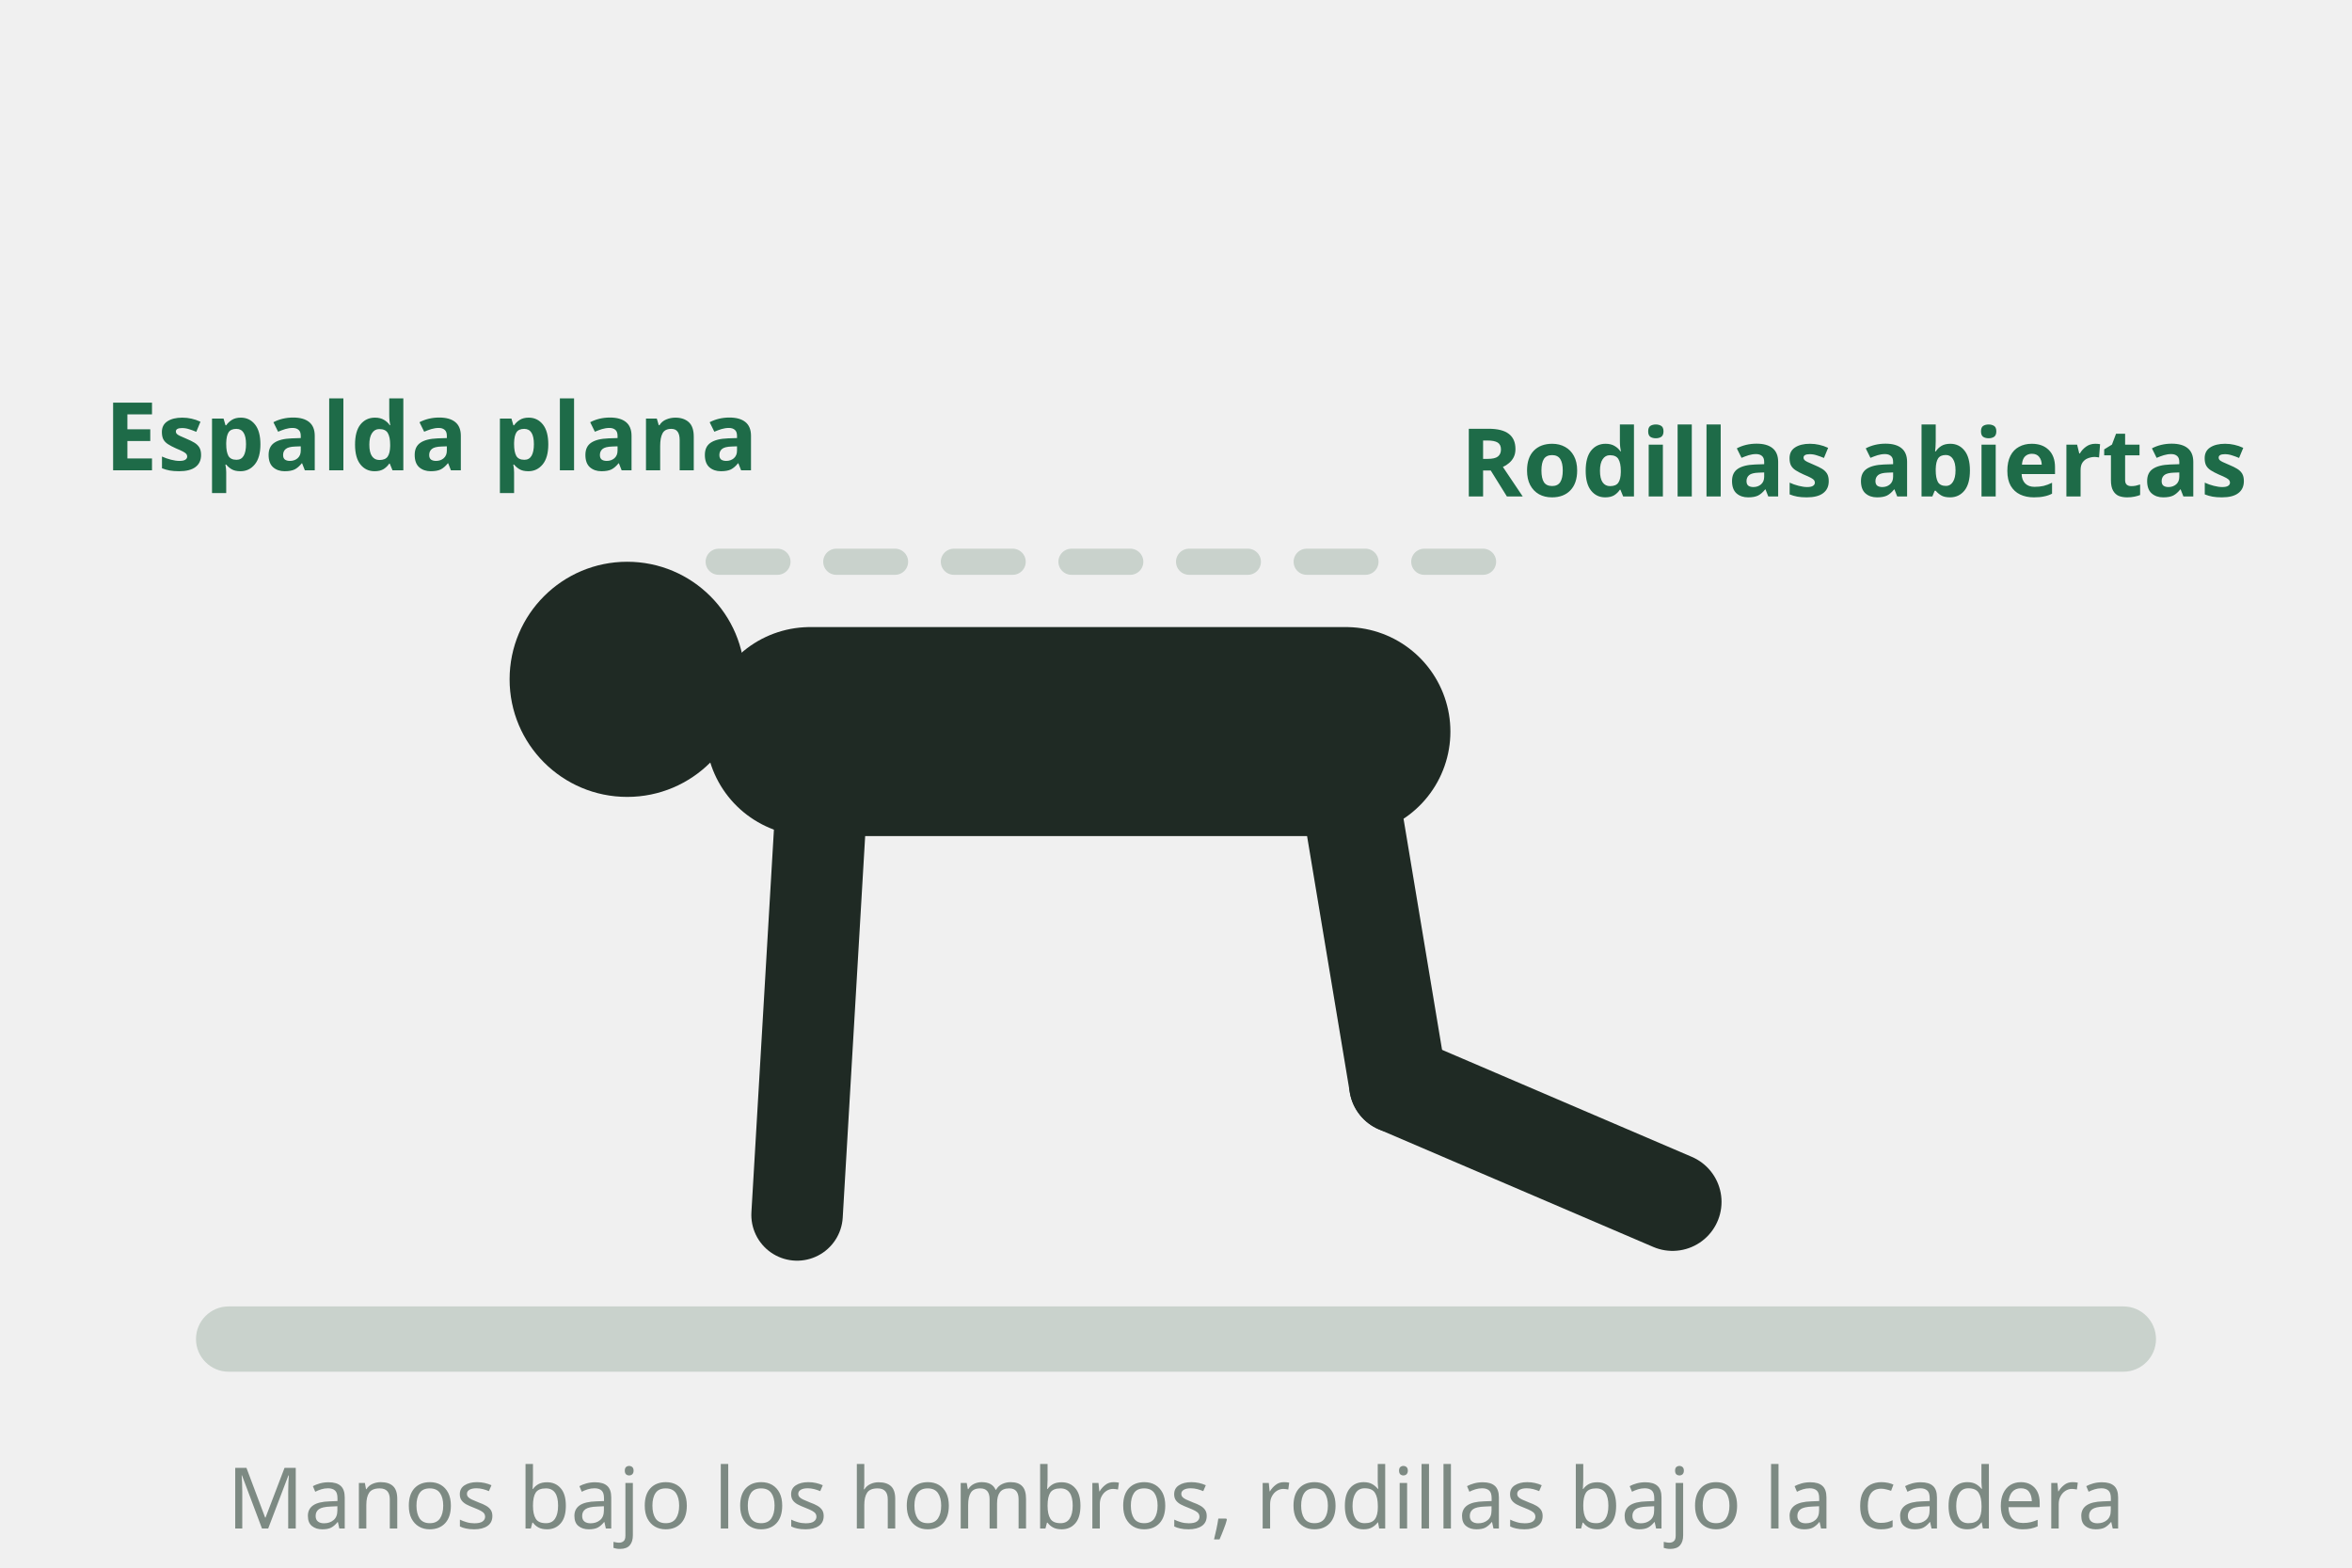
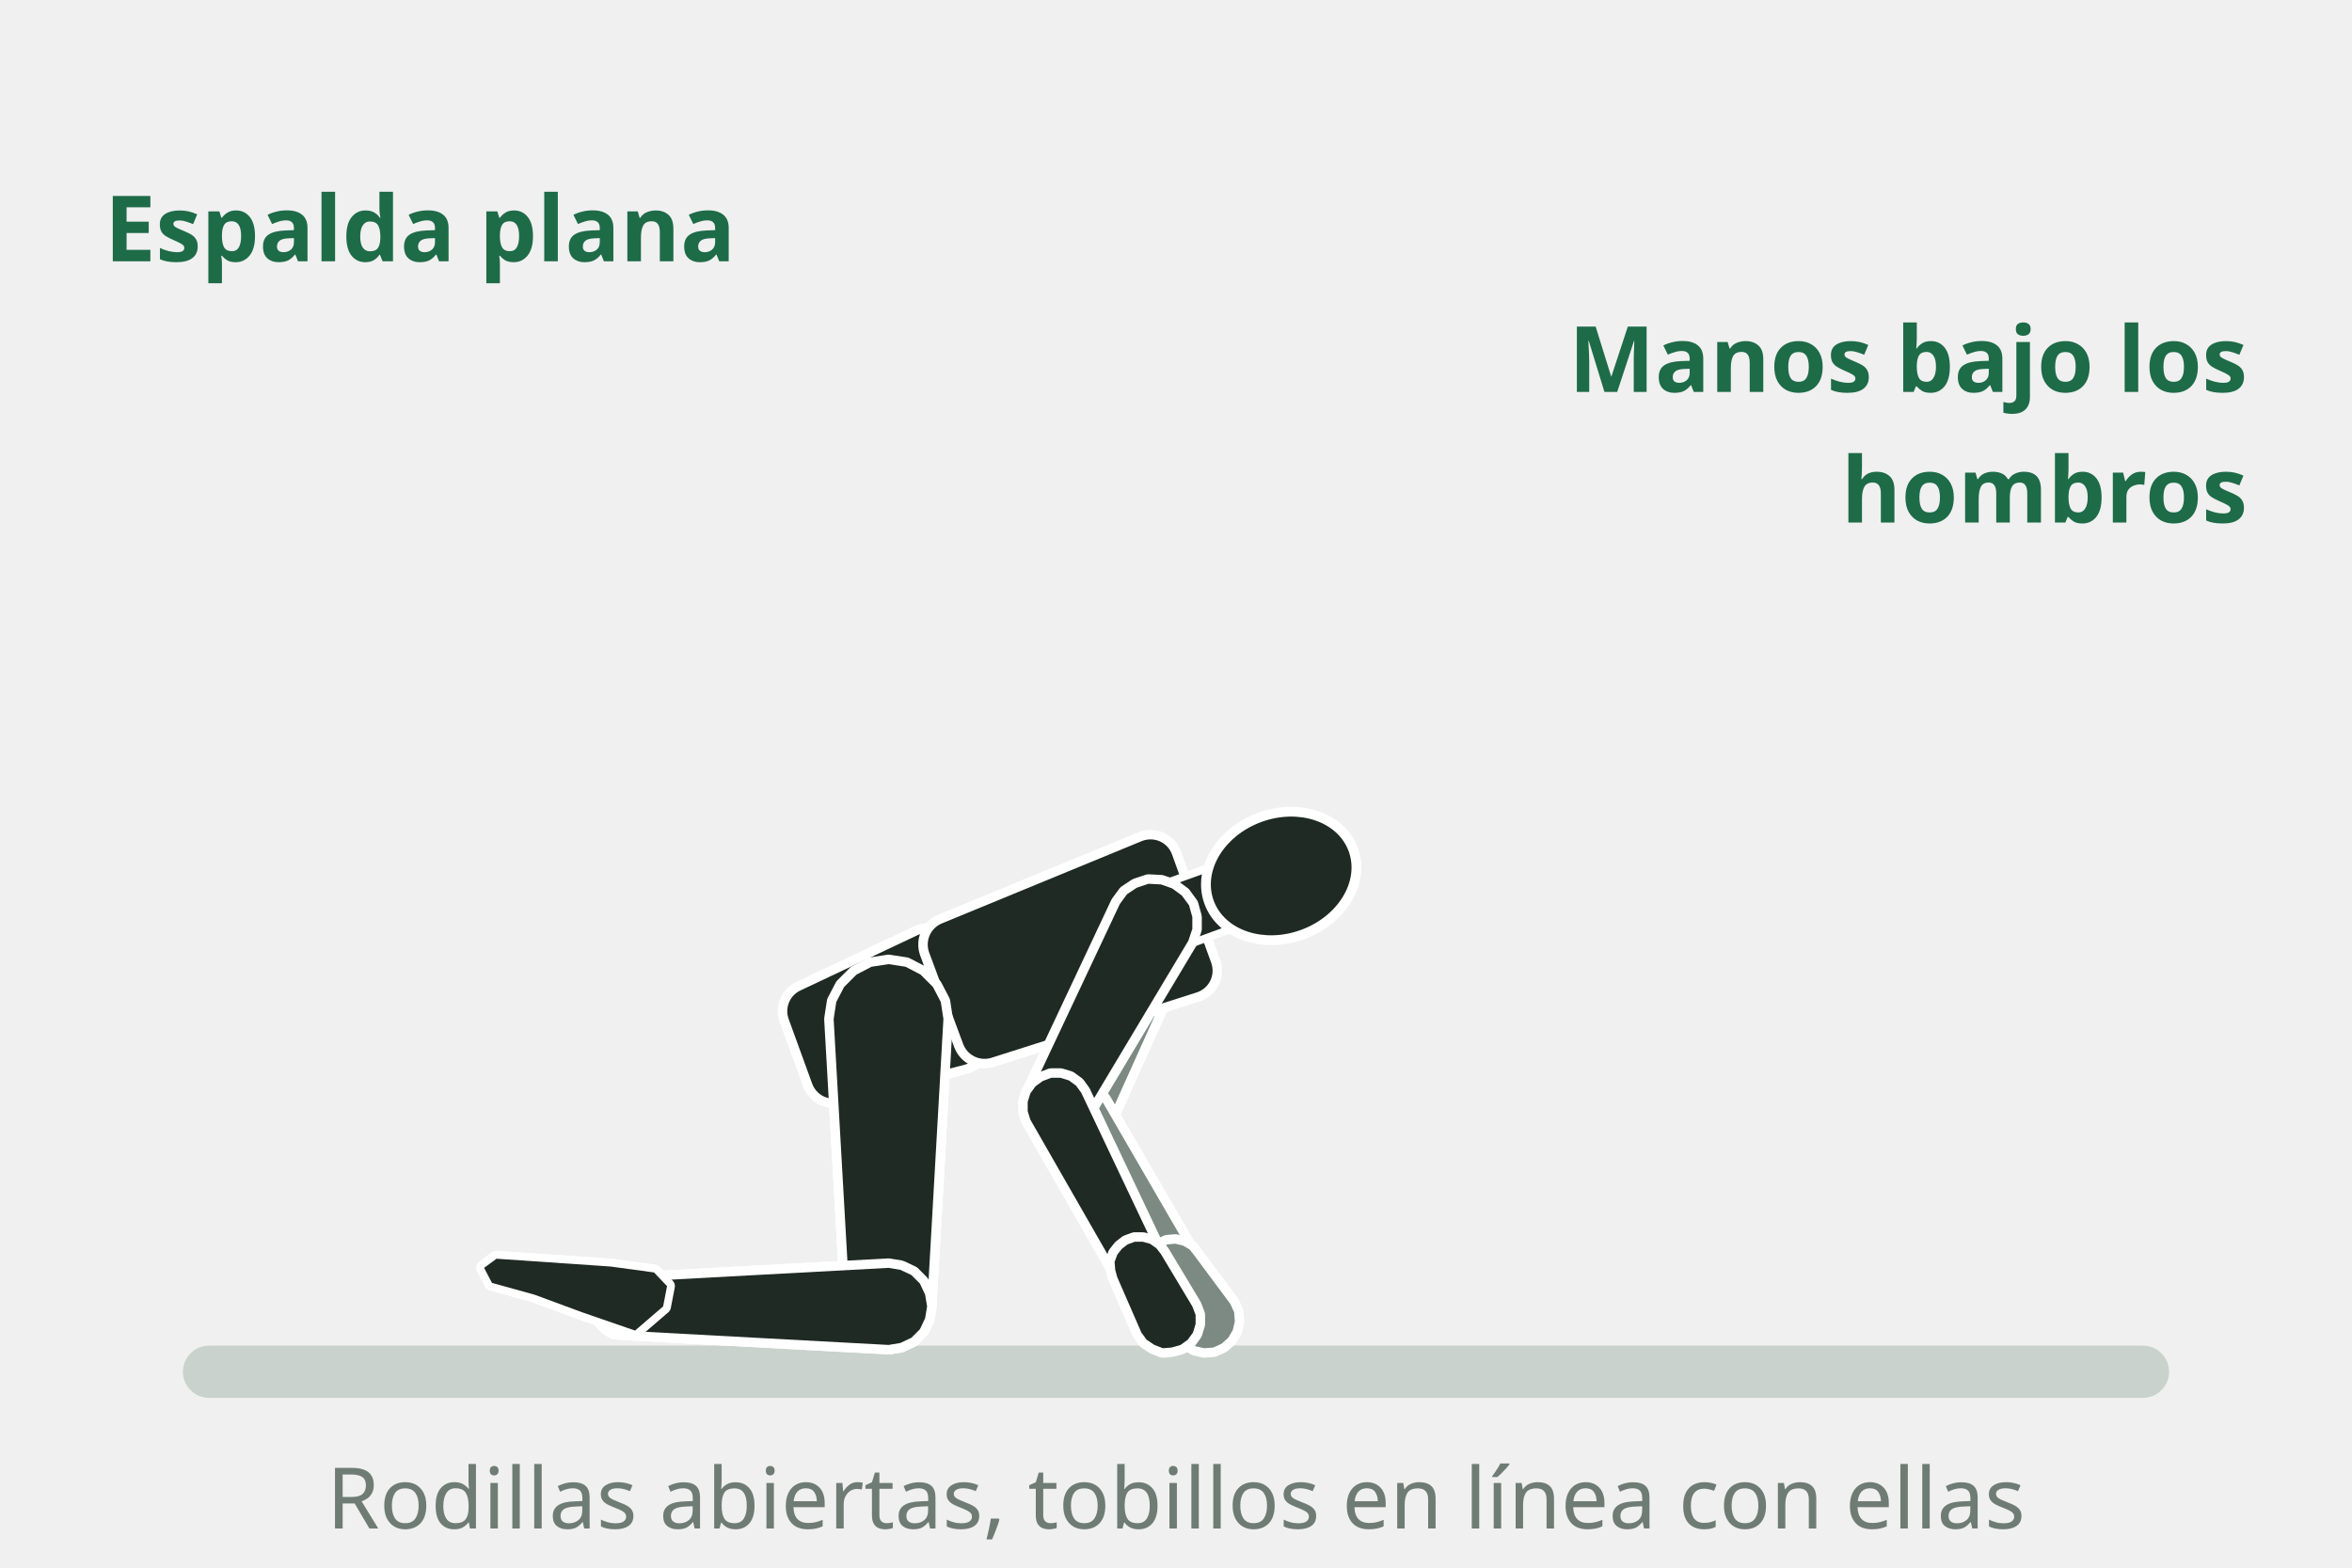
<svg xmlns="http://www.w3.org/2000/svg" viewBox="0 0 360 240" width="360" height="240" role="img" aria-label="Cuatro apoyos con las rodillas abiertas y la espalda plana">
  <style>
-     .izq { font: 700 14.5px system-ui, sans-serif; fill: #1E6B48; text-anchor: start }
-     .der { font: 700 14.5px system-ui, sans-serif; fill: #1E6B48; text-anchor: end }
-     .cen { font: 700 14.5px system-ui, sans-serif; fill: #1E6B48; text-anchor: middle }
-     .mal { font: 700 14.5px system-ui, sans-serif; fill: #c4634f; text-anchor: middle }
-     .pie { font: 400 13px system-ui, sans-serif; fill: #7d8a83; text-anchor: middle }
+     .izq { font: 700 14px system-ui, sans-serif; fill: #1E6B48; text-anchor: start }
+     .der { font: 700 14px system-ui, sans-serif; fill: #1E6B48; text-anchor: end }
+     .cen { font: 700 14px system-ui, sans-serif; fill: #1E6B48; text-anchor: middle }
+     .mal { font: 700 14px system-ui, sans-serif; fill: #c4634f; text-anchor: middle }
+     .pie { font: 400 13px system-ui, sans-serif; fill: #6f7c75; text-anchor: middle }
  </style>
-   <rect x="30" y="200" width="300" height="10" rx="5" fill="#c9d2cc" />
-   <circle cx="96" cy="104" r="18" fill="#1f2a24" />
-   <path d="M124 112 L206 112" stroke="#1f2a24" stroke-width="32" stroke-linecap="round" stroke-linejoin="round" fill="none" />
-   <path d="M126 118 L122 186" stroke="#1f2a24" stroke-width="14" stroke-linecap="round" stroke-linejoin="round" fill="none" />
-   <path d="M206 118 L214 166" stroke="#1f2a24" stroke-width="15" stroke-linecap="round" stroke-linejoin="round" fill="none" />
-   <path d="M214 166 L256 184" stroke="#1f2a24" stroke-width="15" stroke-linecap="round" stroke-linejoin="round" fill="none" />
-   <path d="M110 86 L230 86" stroke="#c9d2cc" stroke-width="4" stroke-dasharray="9 9" stroke-linecap="round" fill="none" />
-   <text class="izq" x="16" y="72">Espalda plana</text>
-   <text class="der" x="344" y="76">Rodillas abiertas</text>
-   <text class="pie" x="180" y="234">Manos bajo los hombros, rodillas bajo la cadera</text>
+   <rect x="28" y="206" width="304" height="8" rx="4" fill="#c9d2cc" />
+   <path d="M130.1 200.0 L130.4 201.8 L131.2 203.5 L132.5 204.8 L134.2 205.6 L136.0 205.9 L137.8 205.6 L139.5 204.8 L140.8 203.5 L141.6 201.8 L141.9 200.0 L144.4 156.0 L144.0 153.4 L142.8 151.1 L140.9 149.2 L138.6 148.0 L136.0 147.6 L133.4 148.0 L131.1 149.2 L129.2 151.1 L128.0 153.4 L127.6 156.0 Z" fill="#ffffff" stroke="#ffffff" stroke-width="2.9" stroke-linejoin="round" />
+   <path d="M130.1 200.0 L130.4 201.8 L131.2 203.5 L132.5 204.8 L134.2 205.6 L136.0 205.9 L137.8 205.6 L139.5 204.8 L140.8 203.5 L141.6 201.8 L141.9 200.0 L144.4 156.0 L144.0 153.4 L142.8 151.1 L140.9 149.2 L138.6 148.0 L136.0 147.6 L133.4 148.0 L131.1 149.2 L129.2 151.1 L128.0 153.4 L127.6 156.0 Z" fill="#7c8a83" />
+   <path d="M95.3 196.3 L94.1 196.4 L93.1 197.0 L92.3 197.8 L91.7 198.8 L91.6 200.0 L91.7 201.2 L92.3 202.2 L93.1 203.0 L94.1 203.6 L95.3 203.7 L136.0 205.9 L137.8 205.6 L139.5 204.8 L140.8 203.5 L141.6 201.8 L141.9 200.0 L141.6 198.2 L140.8 196.5 L139.5 195.2 L137.8 194.4 L136.0 194.1 Z" fill="#ffffff" stroke="#ffffff" stroke-width="2.9" stroke-linejoin="round" />
+   <path d="M95.3 196.3 L94.1 196.4 L93.1 197.0 L92.3 197.8 L91.7 198.8 L91.6 200.0 L91.7 201.2 L92.3 202.2 L93.1 203.0 L94.1 203.6 L95.3 203.7 L136.0 205.9 L137.8 205.6 L139.5 204.8 L140.8 203.5 L141.6 201.8 L141.9 200.0 L141.6 198.2 L140.8 196.5 L139.5 195.2 L137.8 194.4 L136.0 194.1 Z" fill="#7c8a83" />
+   <path d="M97.2 203.7 L89.1 200.9 L81.8 198.2 L75.3 196.4 L74.1 194.1 L76.0 192.7 L93.5 193.9 L100.1 194.8 L102.1 196.9 L101.5 200.0 Z" fill="#ffffff" stroke="#ffffff" stroke-width="2.4" stroke-linejoin="round" />
+   <path d="M97.2 203.7 L89.1 200.9 L81.8 198.2 L75.3 196.4 L74.1 194.1 L76.0 192.7 L93.5 193.9 L100.1 194.8 L102.1 196.9 L101.5 200.0 Z" fill="#7c8a83" />
+   <path d="M160.9 169.3 L160.6 170.7 L160.7 172.0 L161.3 173.3 L162.2 174.3 L163.4 175.0 L164.7 175.3 L166.1 175.2 L167.3 174.6 L168.4 173.7 L169.1 172.5 L182.2 143.4 L182.6 141.6 L182.4 139.7 L181.6 138.0 L180.4 136.6 L178.8 135.7 L177.0 135.3 L175.1 135.5 L173.4 136.2 L172.0 137.4 L171.1 139.0 Z" fill="#ffffff" stroke="#ffffff" stroke-width="2.9" stroke-linejoin="round" />
+   <path d="M160.9 169.3 L160.6 170.7 L160.7 172.0 L161.3 173.3 L162.2 174.3 L163.4 175.0 L164.7 175.3 L166.1 175.2 L167.3 174.6 L168.4 173.7 L169.1 172.5 L182.2 143.4 L182.6 141.6 L182.4 139.7 L181.6 138.0 L180.4 136.6 L178.8 135.7 L177.0 135.3 L175.1 135.5 L173.4 136.2 L172.0 137.4 L171.1 139.0 Z" fill="#7c8a83" />
+   <path d="M176.9 195.9 L177.6 196.7 L178.4 197.2 L179.5 197.5 L180.5 197.4 L181.4 196.9 L182.2 196.3 L182.7 195.4 L183.0 194.4 L182.9 193.3 L182.5 192.4 L168.7 168.6 L167.8 167.5 L166.6 166.8 L165.3 166.5 L163.9 166.6 L162.6 167.2 L161.6 168.1 L160.9 169.3 L160.6 170.6 L160.7 172.0 L161.3 173.3 Z" fill="#ffffff" stroke="#ffffff" stroke-width="2.9" stroke-linejoin="round" />
+   <path d="M176.9 195.9 L177.6 196.7 L178.4 197.2 L179.5 197.5 L180.5 197.4 L181.4 196.9 L182.2 196.3 L182.7 195.4 L183.0 194.4 L182.9 193.3 L182.5 192.4 L168.7 168.6 L167.8 167.5 L166.6 166.8 L165.3 166.5 L163.9 166.6 L162.6 167.2 L161.6 168.1 L160.9 169.3 L160.6 170.6 L160.7 172.0 L161.3 173.3 Z" fill="#7c8a83" />
+   <path d="M180.9 204.4 L181.8 205.4 L183.0 206.1 L184.3 206.4 L185.7 206.3 L187.0 205.7 L188.0 204.8 L188.7 203.6 L189.0 202.3 L188.9 200.9 L188.3 199.6 L182.8 192.2 L182.1 191.3 L181.1 190.7 L179.9 190.4 L178.7 190.5 L177.7 191.0 L176.8 191.8 L176.2 192.8 L175.9 193.9 L176.0 195.1 L176.5 196.2 Z" fill="#ffffff" stroke="#ffffff" stroke-width="2.9" stroke-linejoin="round" />
+   <path d="M180.9 204.4 L181.8 205.4 L183.0 206.1 L184.3 206.4 L185.7 206.3 L187.0 205.7 L188.0 204.8 L188.7 203.6 L189.0 202.3 L188.9 200.9 L188.3 199.6 L182.8 192.2 L182.1 191.3 L181.1 190.7 L179.9 190.4 L178.7 190.5 L177.7 191.0 L176.8 191.8 L176.2 192.8 L175.9 193.9 L176.0 195.1 L176.5 196.2 Z" fill="#7c8a83" />
+   <path d="M142.0 146.3 L124.0 154.8 L127.6 164.7 L146.8 159.6 Z" fill="#ffffff" stroke="#ffffff" stroke-width="9.9" stroke-linejoin="round" />
+   <path d="M142.0 146.3 L124.0 154.8 L127.6 164.7 L146.8 159.6 Z" fill="#1f2a24" stroke="#1f2a24" stroke-width="7.0" stroke-linejoin="round" />
+   <path d="M176.1 132.0 L145.5 144.6 L150.7 158.6 L182.1 148.6 Z" fill="#ffffff" stroke="#ffffff" stroke-width="9.9" stroke-linejoin="round" />
+   <path d="M176.1 132.0 L145.5 144.6 L150.7 158.6 L182.1 148.6 Z" fill="#1f2a24" stroke="#1f2a24" stroke-width="7.0" stroke-linejoin="round" />
+   <path d="M191.4 140.5 L192.6 139.9 L193.5 138.9 L194.1 137.6 L194.3 136.2 L194.0 134.9 L193.3 133.7 L192.3 132.8 L191.1 132.2 L189.7 132.0 L188.3 132.3 L175.5 136.9 L174.3 137.6 L173.4 138.6 L172.8 139.9 L172.6 141.2 L172.9 142.6 L173.6 143.8 L174.6 144.7 L175.8 145.3 L177.2 145.5 L178.5 145.2 Z" fill="#ffffff" stroke="#ffffff" stroke-width="2.4" stroke-linejoin="round" />
+   <path d="M191.4 140.5 L192.6 139.9 L193.5 138.9 L194.1 137.6 L194.3 136.2 L194.0 134.9 L193.3 133.7 L192.3 132.8 L191.1 132.2 L189.7 132.0 L188.3 132.3 L175.5 136.9 L174.3 137.6 L173.4 138.6 L172.8 139.9 L172.6 141.2 L172.9 142.6 L173.6 143.8 L174.6 144.7 L175.8 145.3 L177.2 145.5 L178.5 145.2 Z" fill="#1f2a24" />
+   <ellipse cx="196.1" cy="134.1" rx="10.3" ry="12.5" fill="#ffffff" transform="rotate(70.0 196.1 134.1)" />
+   <ellipse cx="196.1" cy="134.1" rx="8.8" ry="11.0" fill="#1f2a24" transform="rotate(70.0 196.1 134.1)" />
+   <path d="M130.1 200.0 L130.4 201.8 L131.2 203.5 L132.5 204.8 L134.2 205.6 L136.0 205.9 L137.8 205.6 L139.5 204.8 L140.8 203.5 L141.6 201.8 L141.9 200.0 L144.4 156.0 L144.0 153.4 L142.8 151.1 L140.9 149.2 L138.6 148.0 L136.0 147.6 L133.4 148.0 L131.1 149.2 L129.2 151.1 L128.0 153.4 L127.6 156.0 Z" fill="#ffffff" stroke="#ffffff" stroke-width="2.9" stroke-linejoin="round" />
+   <path d="M130.1 200.0 L130.4 201.8 L131.2 203.5 L132.5 204.8 L134.2 205.6 L136.0 205.9 L137.8 205.6 L139.5 204.8 L140.8 203.5 L141.6 201.8 L141.9 200.0 L144.4 156.0 L144.0 153.4 L142.8 151.1 L140.9 149.2 L138.6 148.0 L136.0 147.6 L133.4 148.0 L131.1 149.2 L129.2 151.1 L128.0 153.4 L127.6 156.0 Z" fill="#1f2a24" />
+   <path d="M95.3 196.3 L94.1 196.4 L93.1 197.0 L92.3 197.8 L91.7 198.8 L91.6 200.0 L91.7 201.2 L92.3 202.2 L93.1 203.0 L94.1 203.6 L95.3 203.7 L136.0 205.9 L137.8 205.6 L139.5 204.8 L140.8 203.5 L141.6 201.8 L141.9 200.0 L141.6 198.2 L140.8 196.5 L139.5 195.2 L137.8 194.4 L136.0 194.1 Z" fill="#ffffff" stroke="#ffffff" stroke-width="2.9" stroke-linejoin="round" />
+   <path d="M95.3 196.3 L94.1 196.4 L93.1 197.0 L92.3 197.8 L91.7 198.8 L91.6 200.0 L91.7 201.2 L92.3 202.2 L93.1 203.0 L94.1 203.6 L95.3 203.7 L136.0 205.9 L137.8 205.6 L139.5 204.8 L140.8 203.5 L141.6 201.8 L141.9 200.0 L141.6 198.2 L140.8 196.5 L139.5 195.2 L137.8 194.4 L136.0 194.1 Z" fill="#1f2a24" />
+   <path d="M97.2 203.7 L89.1 200.9 L81.8 198.2 L75.3 196.4 L74.1 194.1 L76.0 192.7 L93.5 193.9 L100.1 194.8 L102.1 196.9 L101.5 200.0 Z" fill="#ffffff" stroke="#ffffff" stroke-width="2.4" stroke-linejoin="round" />
+   <path d="M97.2 203.7 L89.1 200.9 L81.8 198.2 L75.3 196.4 L74.1 194.1 L76.0 192.7 L93.5 193.9 L100.1 194.8 L102.1 196.9 L101.5 200.0 Z" fill="#1f2a24" />
+   <path d="M157.8 167.3 L157.3 168.6 L157.3 170.0 L157.7 171.3 L158.5 172.4 L159.6 173.3 L160.9 173.7 L162.3 173.7 L163.6 173.3 L164.7 172.5 L165.5 171.4 L181.9 144.0 L182.5 142.2 L182.5 140.4 L182.0 138.6 L180.9 137.1 L179.4 136.0 L177.7 135.4 L175.8 135.3 L174.0 135.9 L172.5 136.9 L171.4 138.4 Z" fill="#ffffff" stroke="#ffffff" stroke-width="2.9" stroke-linejoin="round" />
+   <path d="M157.8 167.3 L157.3 168.6 L157.3 170.0 L157.7 171.3 L158.5 172.4 L159.6 173.3 L160.9 173.7 L162.3 173.7 L163.6 173.3 L164.7 172.5 L165.5 171.4 L181.9 144.0 L182.5 142.2 L182.5 140.4 L182.0 138.6 L180.9 137.1 L179.4 136.0 L177.7 135.4 L175.8 135.3 L174.0 135.9 L172.5 136.9 L171.4 138.4 Z" fill="#1f2a24" />
+   <path d="M171.4 195.3 L172.0 196.1 L172.9 196.7 L173.9 197.0 L174.9 197.0 L175.9 196.7 L176.7 196.1 L177.3 195.2 L177.6 194.3 L177.6 193.2 L177.3 192.2 L165.5 167.3 L164.7 166.2 L163.6 165.4 L162.3 165.0 L160.9 165.0 L159.6 165.5 L158.5 166.3 L157.7 167.4 L157.3 168.7 L157.3 170.1 L157.7 171.4 Z" fill="#ffffff" stroke="#ffffff" stroke-width="2.9" stroke-linejoin="round" />
+   <path d="M171.4 195.3 L172.0 196.1 L172.9 196.7 L173.9 197.0 L174.9 197.0 L175.9 196.7 L176.7 196.1 L177.3 195.2 L177.6 194.3 L177.6 193.2 L177.3 192.2 L165.5 167.3 L164.7 166.2 L163.6 165.4 L162.3 165.0 L160.9 165.0 L159.6 165.5 L158.5 166.3 L157.7 167.4 L157.3 168.7 L157.3 170.1 L157.7 171.4 Z" fill="#1f2a24" />
+   <path d="M174.7 204.0 L175.5 205.1 L176.7 205.9 L178.0 206.4 L179.3 206.3 L180.7 205.9 L181.8 205.1 L182.6 204.0 L183.0 202.7 L183.0 201.3 L182.5 200.0 L177.7 192.0 L177.0 191.1 L176.0 190.4 L174.9 190.1 L173.7 190.1 L172.6 190.5 L171.7 191.2 L171.0 192.1 L170.6 193.2 L170.7 194.4 L171.0 195.5 Z" fill="#ffffff" stroke="#ffffff" stroke-width="2.9" stroke-linejoin="round" />
+   <path d="M174.7 204.0 L175.5 205.1 L176.7 205.9 L178.0 206.4 L179.3 206.3 L180.7 205.9 L181.8 205.1 L182.6 204.0 L183.0 202.7 L183.0 201.3 L182.5 200.0 L177.7 192.0 L177.0 191.1 L176.0 190.4 L174.9 190.1 L173.7 190.1 L172.6 190.5 L171.7 191.2 L171.0 192.1 L170.6 193.2 L170.7 194.4 L171.0 195.5 Z" fill="#1f2a24" />
+   <text class="izq" x="16" y="40">Espalda plana</text>
+   <text class="der" x="344" y="60">Manos bajo los</text>
+   <text class="der" x="344" y="80">hombros</text>
+   <text class="pie" x="180" y="234">Rodillas abiertas, tobillos en línea con ellas</text>
</svg>
